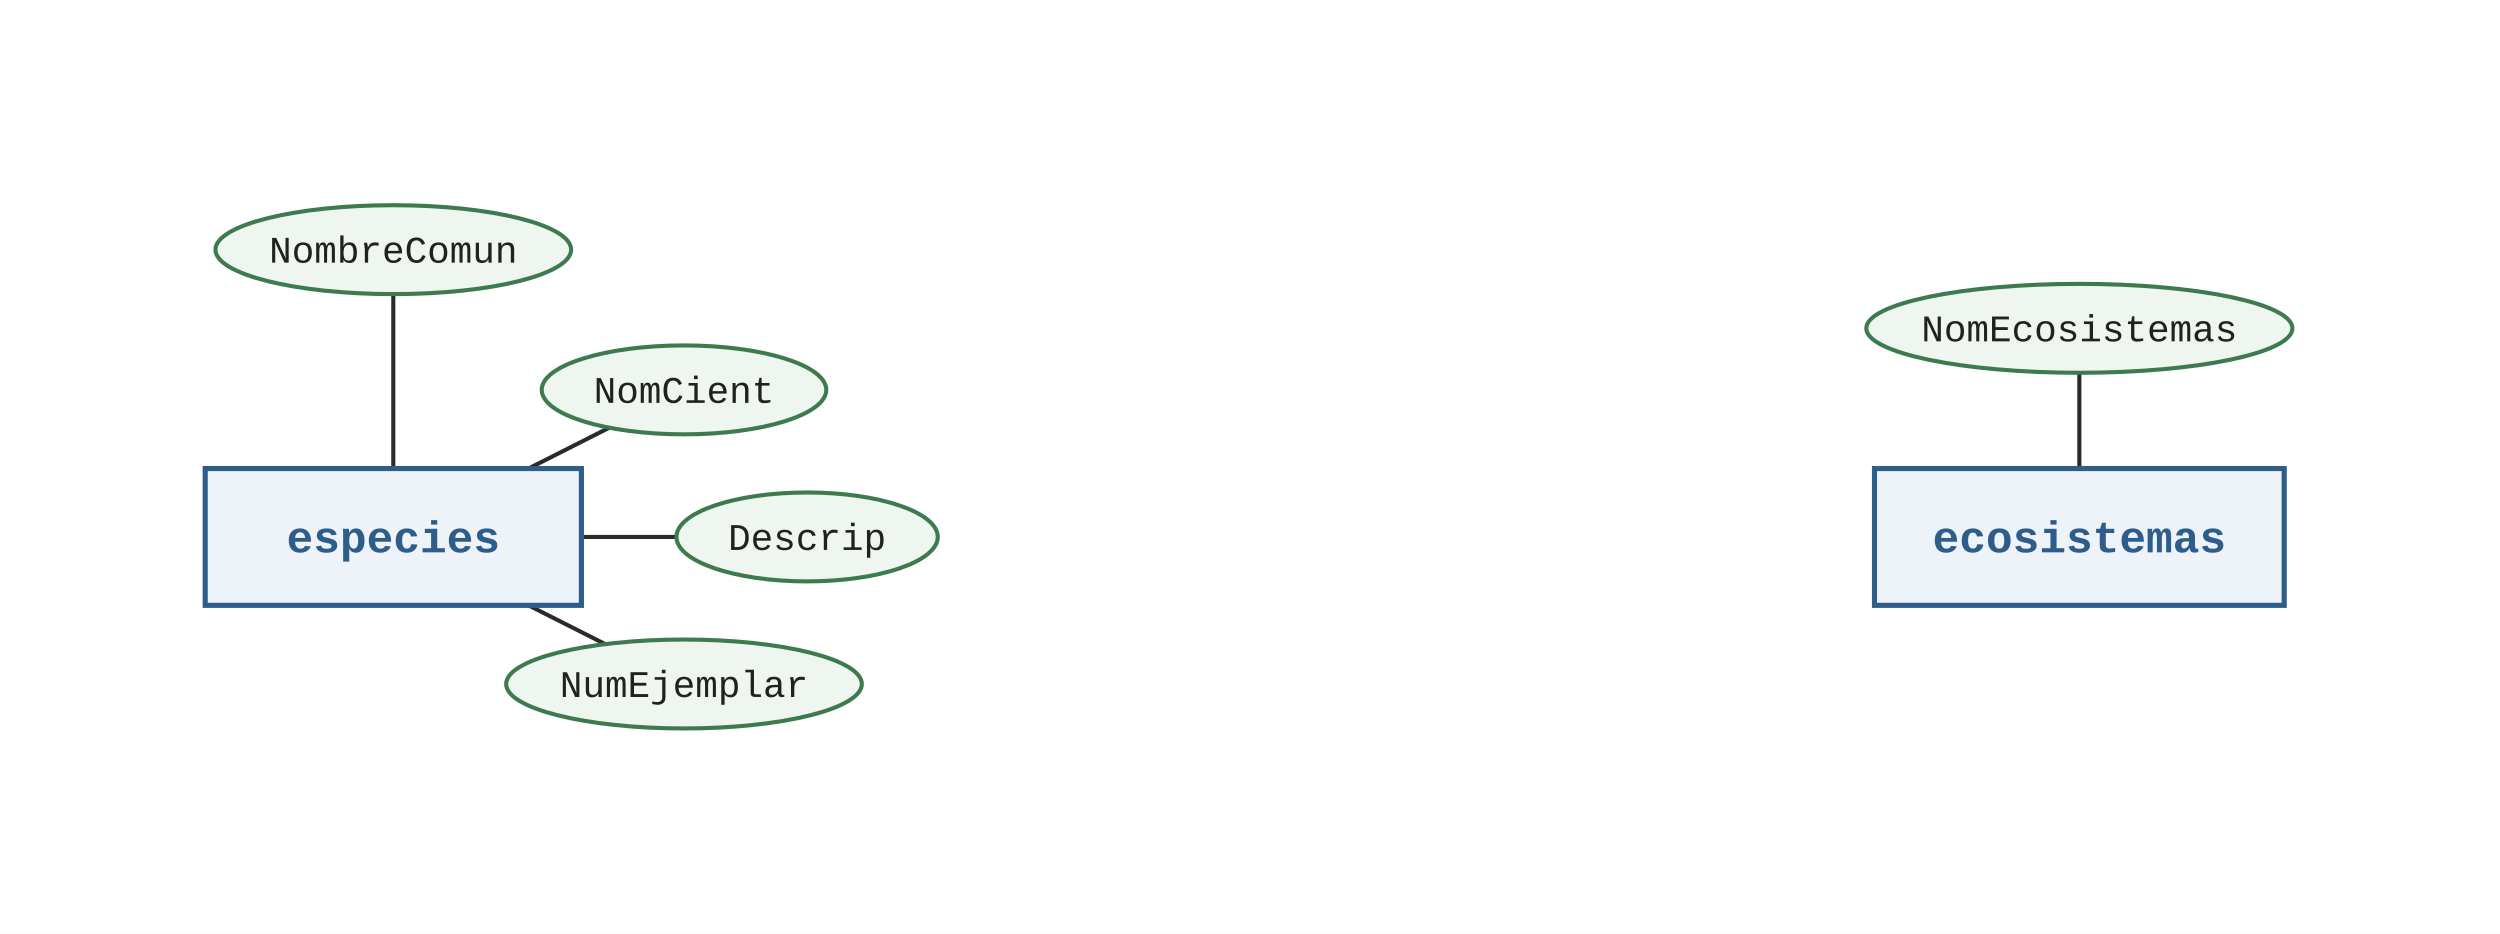
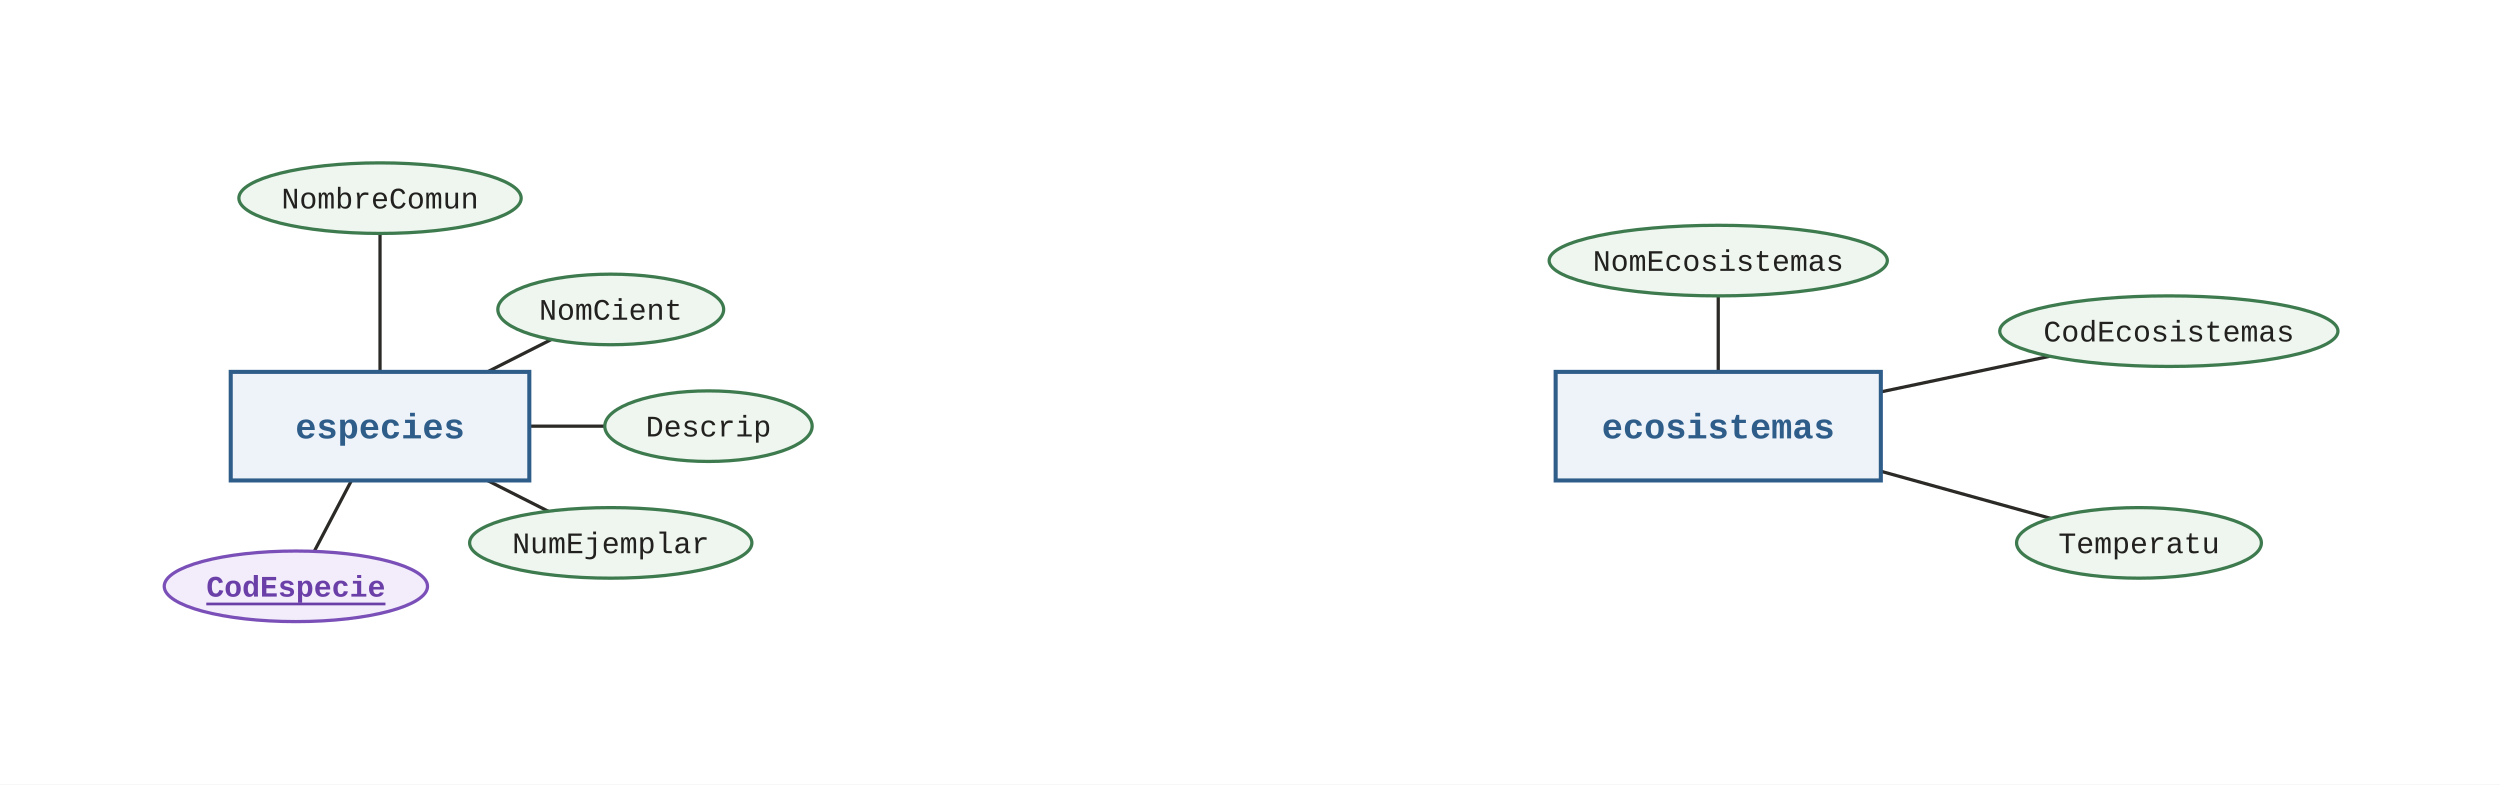
- <svg xmlns="http://www.w3.org/2000/svg" viewBox="2226 1476 731 273" width="731" height="273">
+ <svg xmlns="http://www.w3.org/2000/svg" viewBox="2201 1476 921 289" width="921" height="289">
  <style>.ln{stroke:#2B2A27;stroke-width:1.2}.mk{stroke:#2B2A27;stroke-width:1.5;fill:none}.mo{fill:#FFFFFF;stroke:#2B2A27;stroke-width:1.5}
.ent{fill:#EDF3F9;stroke:#2F5D8A;stroke-width:1.5}.dia{fill:#FBF2E0;stroke:#9C6510;stroke-width:1.5}.att{fill:#EEF6EF;stroke:#3D7A4E;stroke-width:1.2}.att.key{fill:#F3EDFB;stroke:#7A4FB8}.att.dr{stroke-dasharray:4 3}
.ent.in,.dia.in{fill:none}.dup{stroke:#C0362C;stroke-width:2.4}
.tx{fill:#22211F;font:11px Consolas,'JetBrains Mono','Courier New',monospace}.txk{fill:#6B3FA8;font-weight:600}.tb{font:600 13px Consolas,'JetBrains Mono','Courier New',monospace;fill:#2F5D8A}.tr{font:600 12px Consolas,'JetBrains Mono','Courier New',monospace;fill:#9C6510}.tt{font:600 10px Consolas,'JetBrains Mono','Courier New',monospace;fill:#6B6A64}
.ul{stroke:#6B3FA8;stroke-width:1}.ul.p{stroke-dasharray:3 2}.card{font:600 11px Consolas,'JetBrains Mono','Courier New',monospace;fill:#A2441C;paint-order:stroke;stroke:#FFFFFF;stroke-width:4px;stroke-linejoin:round}.cardq{fill:#6B6A64}
.tbox{fill:#FFFFFF;stroke:#A9B2C0;stroke-width:1}.thd{fill:#33557F}.thx{font:600 12.5px Consolas,'JetBrains Mono','Courier New',monospace;fill:#FFFFFF}.cx{font:11.5px Consolas,'JetBrains Mono','Courier New',monospace;fill:#22211F}.cpk{fill:#6B3FA8;font-weight:600}.cfk{fill:#A3304A}.cty{fill:#6B6A64;font-weight:400}.uq{font:600 9px Consolas,'JetBrains Mono','Courier New',monospace;fill:#2A7F8F}
.lk{stroke:#6B6A64;stroke-width:1.4;fill:none}.lk.dash{stroke-dasharray:6 4}.lkm{stroke:#6B6A64;stroke-width:1.5;fill:none}.lko{fill:#FFFFFF;stroke:#6B6A64;stroke-width:1.5}
.ipk{fill:#8E5FD0}.ifk{fill:#B4364E}.icol{fill:#2A7F8F}.inul{fill:none;stroke:#2A7F8F;stroke-width:1.3}
.rbox{fill:#FFFFFF;stroke:#22211F;stroke-width:1.1}.rnm{font:600 12.5px Consolas,'JetBrains Mono','Courier New',monospace;fill:#2F5D8A}.rcol{font:12px Consolas,'JetBrains Mono','Courier New',monospace;fill:#22211F}.rpk{font-weight:700;fill:#6B3FA8}.rfk{fill:#A3304A}.rul{stroke:#6B3FA8;stroke-width:1.1}
.rtag{font:600 9.5px Consolas,'JetBrains Mono','Courier New',monospace;fill:#6B6A64}.rarr{fill:none;stroke:#B4364E;stroke-width:1.1}.rhead{fill:#B4364E}
.ent.hd,.dia.hd{fill:none}.ktag{font:700 9px Consolas,'JetBrains Mono','Courier New',monospace;fill:#6B6A64}.rlab{fill:#FFFFFF;stroke:none;opacity:.92}.dia.assoc{stroke-dasharray:5 3}.ln.lid{stroke-width:2.2}.isal{fill:#9C6510}.skt{fill:#2F5D8A}
.thx.dup{fill:#FFC2BD}.cx.dup,.rnm.dup,.rcol.dup{fill:#C0362C;text-decoration:underline}
.note{stroke-width:1.2}.note-fold{stroke-width:1.2}.nc-y{fill:#FFF4C2;stroke:#D2AE36}.nc-b{fill:#DDEBFA;stroke:#7AA3D6}.nc-g{fill:#DFF2E1;stroke:#7DBB87}.nc-p{fill:#FBE1EC;stroke:#D98AAE}.note-fold{filter:brightness(.93)}.note-tx{font:12px 'Segoe UI',Arial,sans-serif;fill:#2B2A27}</style>
-   <rect x="2226" y="1476" width="731" height="273" fill="#ffffff" />
+   <rect x="2201" y="1476" width="921" height="289" fill="#ffffff" />
  <line x1="2341" y1="1633" x2="2341" y2="1549" class="ln" />
  <line x1="2341" y1="1633" x2="2426" y2="1590" class="ln" />
  <line x1="2341" y1="1633" x2="2462" y2="1633" class="ln" />
  <line x1="2341" y1="1633" x2="2426" y2="1676" class="ln" />
  <line x1="2834" y1="1633" x2="2834" y2="1572" class="ln" />
+   <line x1="2341" y1="1633" x2="2310" y2="1692" class="ln" />
+   <line x1="2834" y1="1633" x2="3000" y2="1598" class="ln" />
+   <line x1="2834" y1="1633" x2="2989" y2="1676" class="ln" />
  <g class="node" data-id="nmwmlq3st1nugp1q">
    <rect x="2286" y="1613" width="110" height="40" class="ent" />
    <text x="2341" y="1637.5" text-anchor="middle" class="tb">especies</text>
  </g>
  <g class="node" data-id="nmwmlq9kf1nv612j">
    <ellipse cx="2341" cy="1549" rx="52" ry="13" class="att" />
    <text x="2341" y="1552.8" text-anchor="middle" class="tx">NombreComun</text>
  </g>
  <g class="node" data-id="nmwmlqhdt1nxv91i">
    <ellipse cx="2426" cy="1590" rx="41.6" ry="13" class="att" />
    <text x="2426" y="1593.8" text-anchor="middle" class="tx">NomCient</text>
  </g>
  <g class="node" data-id="nmwmlqosf1nzrpx4">
    <ellipse cx="2462" cy="1633" rx="38.2" ry="13" class="att" />
    <text x="2462" y="1636.8" text-anchor="middle" class="tx">Descrip</text>
  </g>
  <g class="node" data-id="nmwmls3cg1o16fms">
    <ellipse cx="2426" cy="1676" rx="52" ry="13" class="att" />
    <text x="2426" y="1679.8" text-anchor="middle" class="tx">NumEjemplar</text>
  </g>
  <g class="node" data-id="nmwmlsuwk1o544am">
    <rect x="2774.1" y="1613" width="119.8" height="40" class="ent" />
    <text x="2834" y="1637.5" text-anchor="middle" class="tb">ecosistemas</text>
  </g>
  <g class="node" data-id="nmwmlt76j1o6eex8">
    <ellipse cx="2834" cy="1572" rx="62.3" ry="13" class="att" />
    <text x="2834" y="1575.8" text-anchor="middle" class="tx">NomEcosistemas</text>
  </g>
+   <g class="node" data-id="nmwmlu9zg1o8m304">
+     <ellipse cx="2310" cy="1692" rx="48.5" ry="13" class="att key" />
+     <text x="2310" y="1695.8" text-anchor="middle" class="tx txk">CodEspecie</text>
+     <line x1="2277" y1="1698.5" x2="2343" y2="1698.5" class="ul" />
+   </g>
+   <g class="node" data-id="nmwmluhgc1oa9xli">
+     <ellipse cx="3000" cy="1598" rx="62.3" ry="13" class="att" />
+     <text x="3000" y="1601.8" text-anchor="middle" class="tx">CodEcosistemas</text>
+   </g>
+   <g class="node" data-id="nmwmlutc41ocqgp9">
+     <ellipse cx="2989" cy="1676" rx="45.1" ry="13" class="att" />
+     <text x="2989" y="1679.8" text-anchor="middle" class="tx">Temperatu</text>
+   </g>
</svg>
